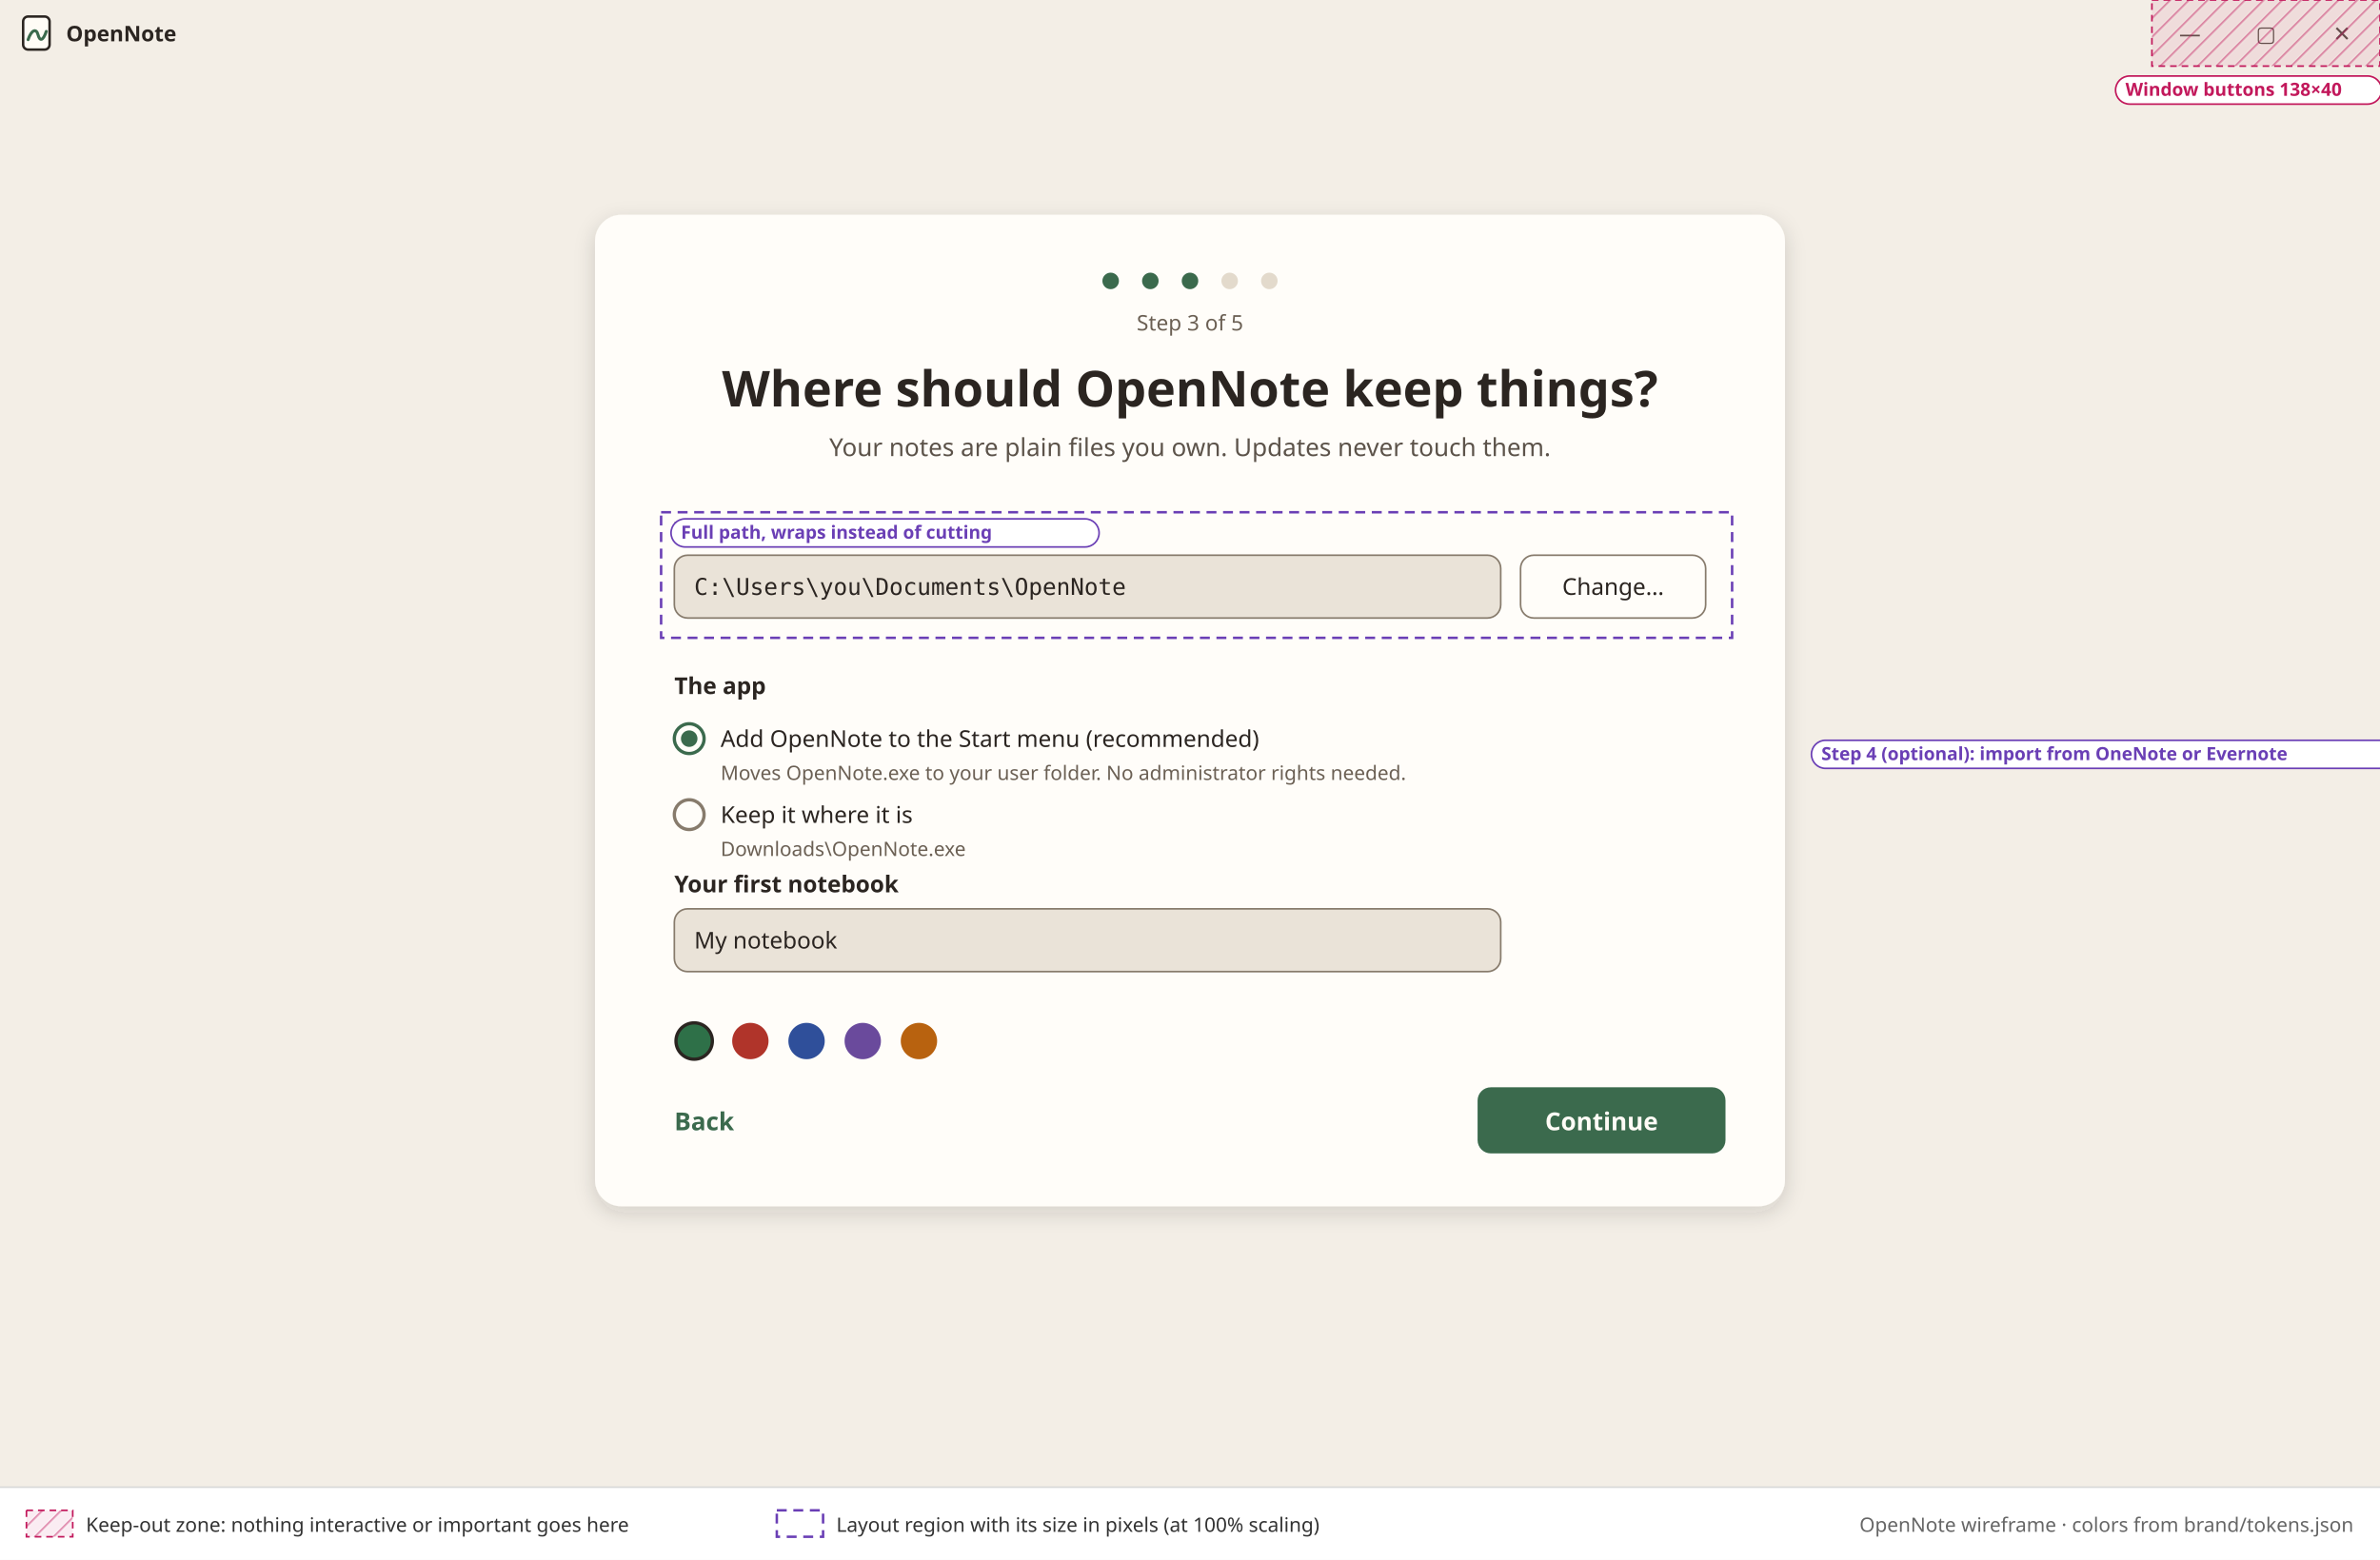
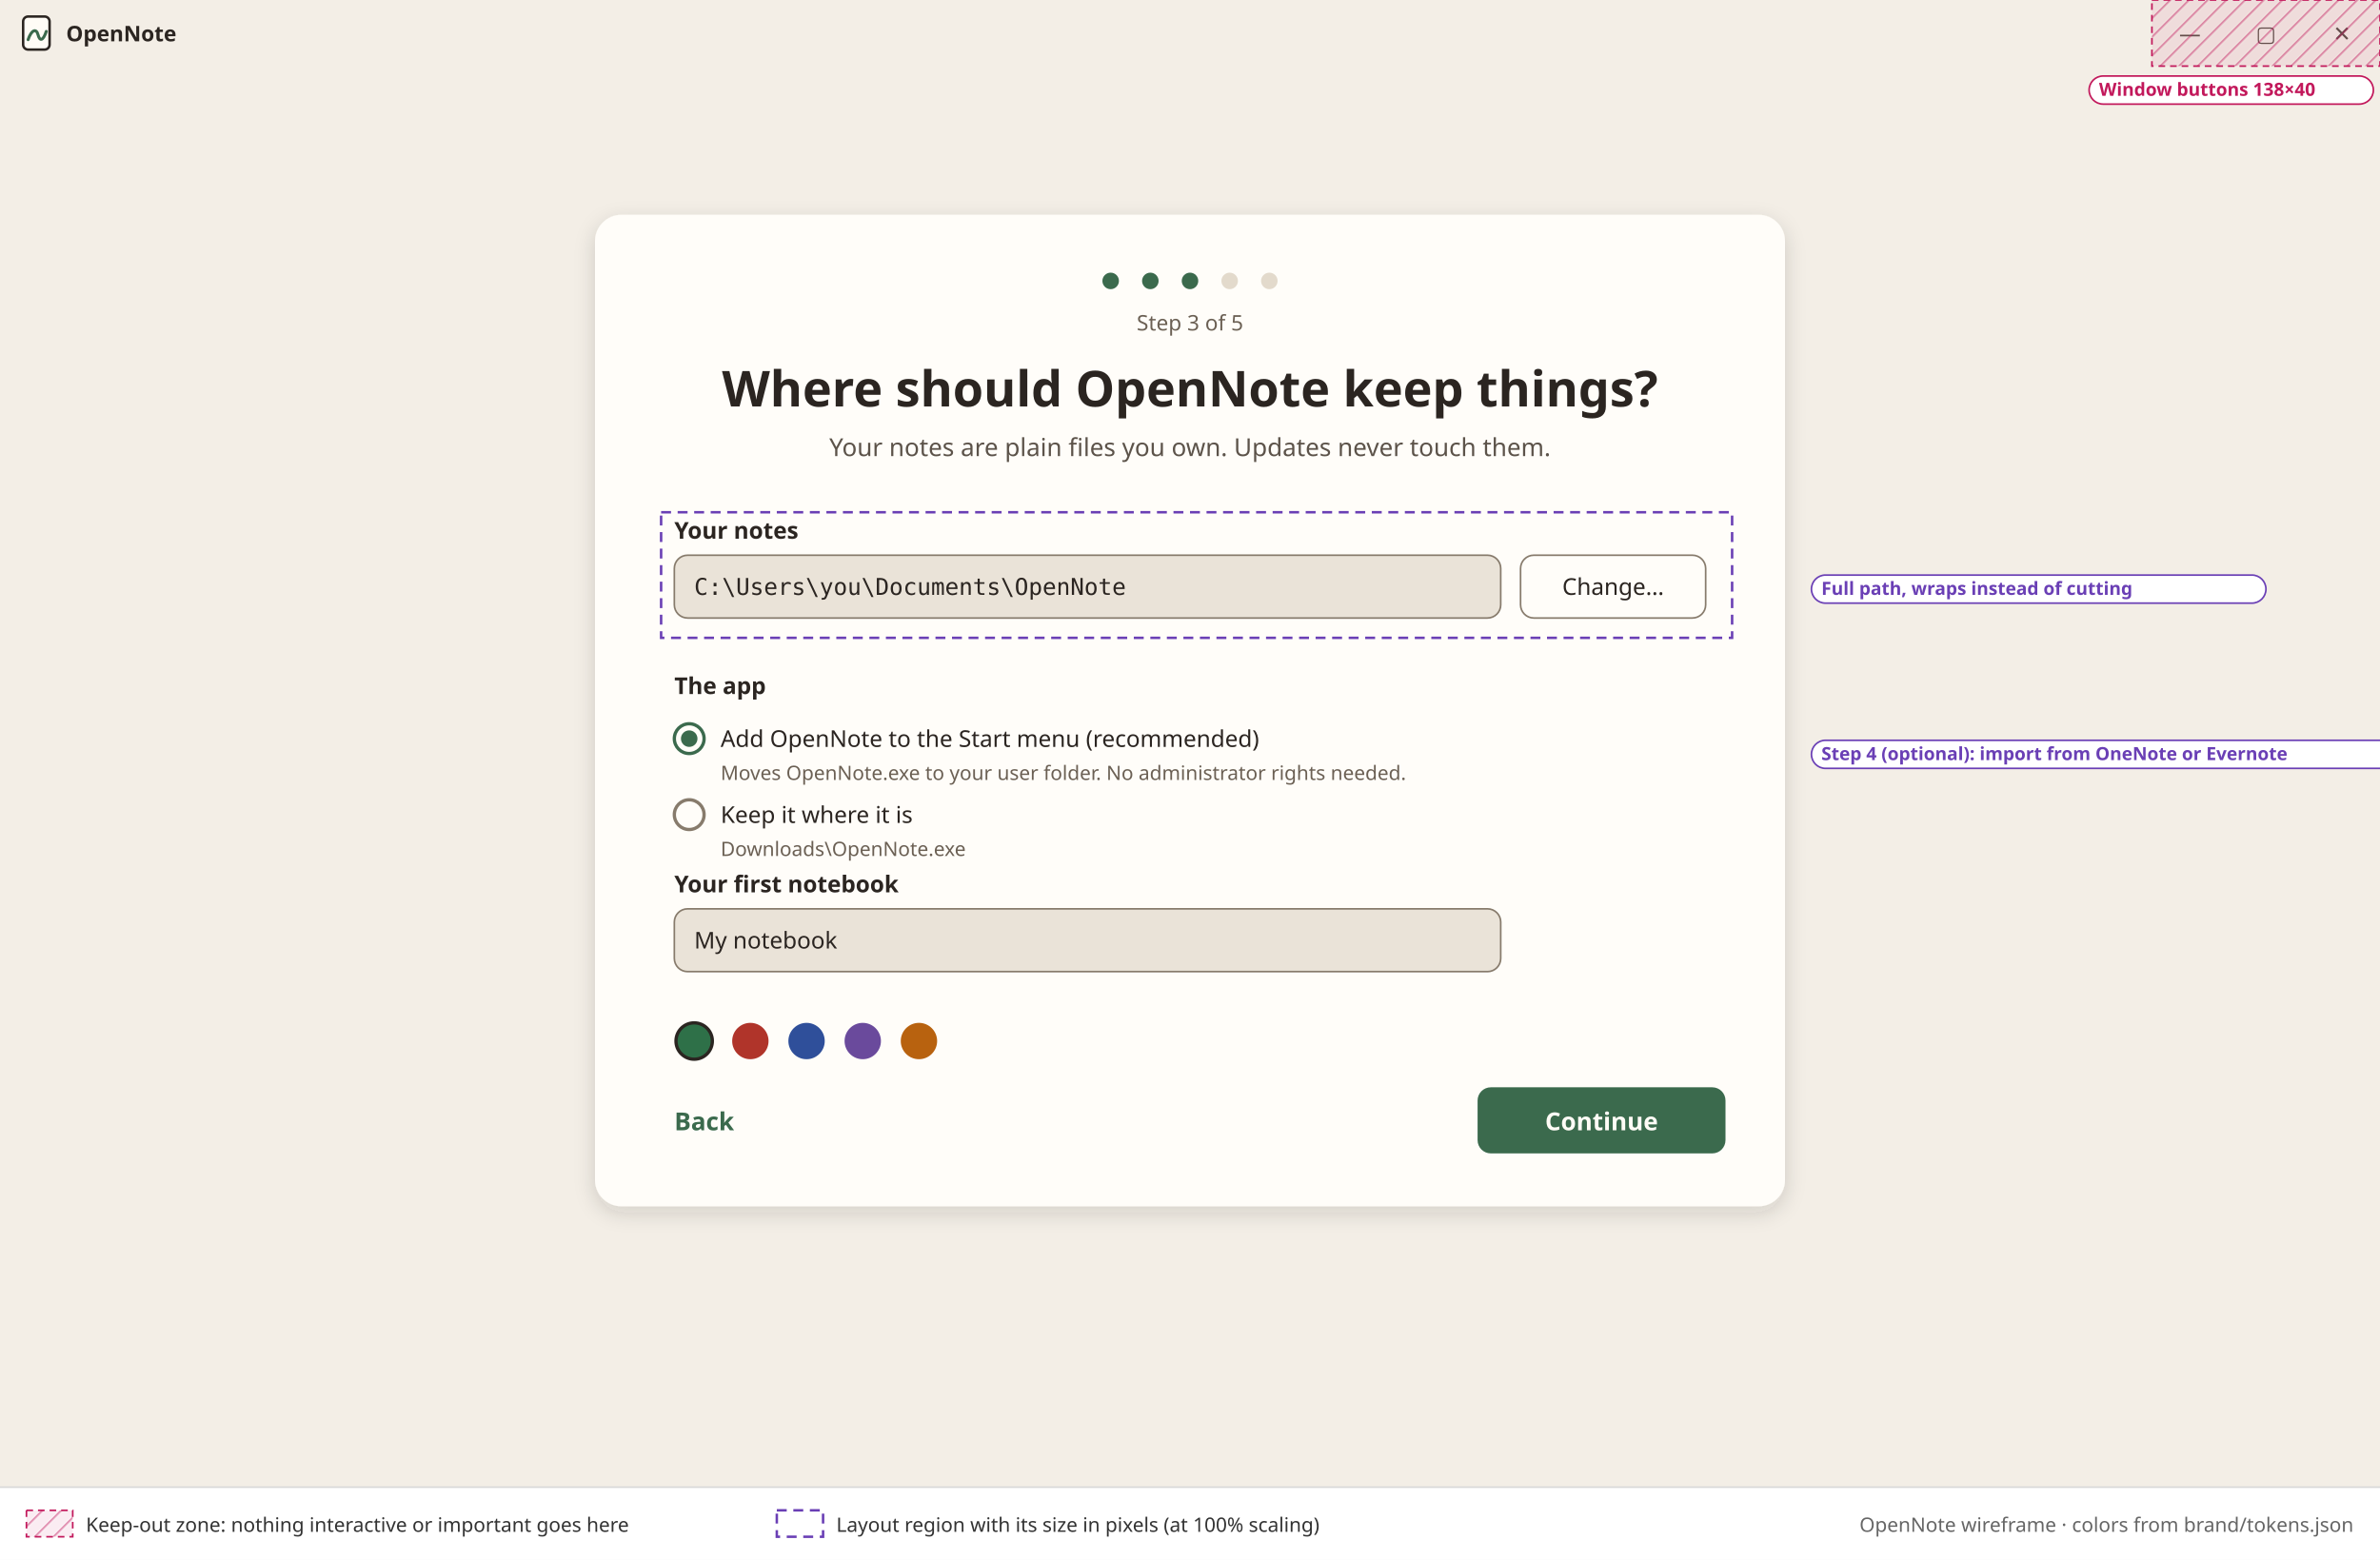
<svg xmlns="http://www.w3.org/2000/svg" viewBox="0 0 1440 944" width="1440" height="944" role="img">
  <defs>
    <pattern id="hatch" width="8" height="8" patternUnits="userSpaceOnUse" patternTransform="rotate(45)">
      <rect width="8" height="8" fill="#C2185B" fill-opacity="0.08" />
      <line x1="0" y1="0" x2="0" y2="8" stroke="#C2185B" stroke-opacity="0.45" stroke-width="2" />
    </pattern>
    <filter id="shadow" x="-10%" y="-10%" width="120%" height="130%">
      <feDropShadow dx="0" dy="4" stdDeviation="6" flood-color="#2B2521" flood-opacity="0.16" />
    </filter>
  </defs>
  <rect x="0" y="0" width="1440" height="900" rx="0" fill="#F3EEE6" />
  <rect x="0" y="0" width="1440" height="40" rx="0" fill="#F3EEE6" />
  <rect x="14" y="10" width="16" height="20" rx="3" fill="#FFFCF6" stroke="#2B2521" stroke-width="1.5" />
  <path d="M17 24c2-6 5-7 6-3s3 4 5-2" fill="none" stroke-linecap="round" stroke-linejoin="round" stroke="#3B6A4D" stroke-width="1.8" />
  <text x="40" y="25" font-size="13" font-weight="600" fill="#2B2521" text-anchor="start" font-family="'Atkinson Hyperlegible Next', 'Segoe UI', system-ui, sans-serif">OpenNote</text>
  <text x="1325" y="25" font-size="13" font-weight="400" fill="#5C534A" text-anchor="middle" font-family="'Atkinson Hyperlegible Next', 'Segoe UI', system-ui, sans-serif">—</text>
  <text x="1371" y="25" font-size="13" font-weight="400" fill="#5C534A" text-anchor="middle" font-family="'Atkinson Hyperlegible Next', 'Segoe UI', system-ui, sans-serif">▢</text>
  <text x="1417" y="25" font-size="13" font-weight="400" fill="#5C534A" text-anchor="middle" font-family="'Atkinson Hyperlegible Next', 'Segoe UI', system-ui, sans-serif">✕</text>
  <rect x="360" y="130" width="720" height="600" rx="16" fill="#FFFDF9" filter="url(#shadow)" />
  <circle cx="672" cy="170" r="5" fill="#3B6A4D" />
  <circle cx="696" cy="170" r="5" fill="#3B6A4D" />
  <circle cx="720" cy="170" r="5" fill="#3B6A4D" />
  <circle cx="744" cy="170" r="5" fill="#E3DACC" />
  <circle cx="768" cy="170" r="5" fill="#E3DACC" />
  <text x="720" y="200" font-size="13" font-weight="400" fill="#6B6054" text-anchor="middle" font-family="'Atkinson Hyperlegible Next', 'Segoe UI', system-ui, sans-serif">Step 3 of 5</text>
  <text x="720" y="246" font-size="30" font-weight="600" fill="#2B2521" text-anchor="middle" font-family="'Atkinson Hyperlegible Next', 'Segoe UI', system-ui, sans-serif">Where should OpenNote keep things?</text>
  <text x="720" y="276" font-size="15" font-weight="400" fill="#5C534A" text-anchor="middle" font-family="'Atkinson Hyperlegible Next', 'Segoe UI', system-ui, sans-serif">Your notes are plain files you own. Updates never touch them.</text>
  <text x="408" y="326" font-size="14" font-weight="600" fill="#2B2521" text-anchor="start" font-family="'Atkinson Hyperlegible Next', 'Segoe UI', system-ui, sans-serif">Your notes</text>
  <rect x="408" y="336" width="500" height="38" rx="8" fill="#EAE3D8" stroke="#877B6C" stroke-width="1" />
  <text x="420" y="360" font-size="14" font-weight="400" fill="#2B2521" text-anchor="start" font-family="'Atkinson Hyperlegible Mono', 'Cascadia Code', Consolas, monospace">C:\Users\you\Documents\OpenNote</text>
  <rect x="920" y="336" width="112" height="38" rx="8" fill="none" stroke="#877B6C" stroke-width="1" />
  <text x="976" y="360" font-size="14" font-weight="400" fill="#2B2521" text-anchor="middle" font-family="'Atkinson Hyperlegible Next', 'Segoe UI', system-ui, sans-serif">Change…</text>
  <text x="408" y="420" font-size="14" font-weight="600" fill="#2B2521" text-anchor="start" font-family="'Atkinson Hyperlegible Next', 'Segoe UI', system-ui, sans-serif">The app</text>
  <circle cx="417" cy="447" r="9" fill="none" stroke="#3B6A4D" stroke-width="2" />
  <circle cx="417" cy="447" r="5" fill="#3B6A4D" />
  <text x="436" y="452" font-size="14" font-weight="400" fill="#2B2521" text-anchor="start" font-family="'Atkinson Hyperlegible Next', 'Segoe UI', system-ui, sans-serif">Add OpenNote to the Start menu (recommended)</text>
  <text x="436" y="472" font-size="12" font-weight="400" fill="#6B6054" text-anchor="start" font-family="'Atkinson Hyperlegible Next', 'Segoe UI', system-ui, sans-serif">Moves OpenNote.exe to your user folder. No administrator rights needed.</text>
  <circle cx="417" cy="493" r="9" fill="none" stroke="#877B6C" stroke-width="2" />
  <text x="436" y="498" font-size="14" font-weight="400" fill="#2B2521" text-anchor="start" font-family="'Atkinson Hyperlegible Next', 'Segoe UI', system-ui, sans-serif">Keep it where it is</text>
  <text x="436" y="518" font-size="12" font-weight="400" fill="#6B6054" text-anchor="start" font-family="'Atkinson Hyperlegible Next', 'Segoe UI', system-ui, sans-serif">Downloads\OpenNote.exe</text>
  <text x="408" y="540" font-size="14" font-weight="600" fill="#2B2521" text-anchor="start" font-family="'Atkinson Hyperlegible Next', 'Segoe UI', system-ui, sans-serif">Your first notebook</text>
  <rect x="408" y="550" width="500" height="38" rx="8" fill="#EAE3D8" stroke="#877B6C" stroke-width="1" />
  <text x="420" y="574" font-size="14" font-weight="400" fill="#2B2521" text-anchor="start" font-family="'Atkinson Hyperlegible Next', 'Segoe UI', system-ui, sans-serif">My notebook</text>
  <circle cx="420" cy="630" r="11" fill="#2E7048" stroke="#2B2521" stroke-width="2" />
  <circle cx="454" cy="630" r="11" fill="#B0342A" />
  <circle cx="488" cy="630" r="11" fill="#2F4F9A" />
  <circle cx="522" cy="630" r="11" fill="#6A4A9C" />
  <circle cx="556" cy="630" r="11" fill="#B8620F" />
  <text x="408" y="684" font-size="15" font-weight="600" fill="#3B6A4D" text-anchor="start" font-family="'Atkinson Hyperlegible Next', 'Segoe UI', system-ui, sans-serif">Back</text>
-   <rect x="894" y="658" width="150" height="40" rx="8" fill="#3B6A4D" />
-   <text x="969" y="684" font-size="15" font-weight="600" fill="#FFFCF6" text-anchor="middle" font-family="'Atkinson Hyperlegible Next', 'Segoe UI', system-ui, sans-serif">Continue</text>
-   <rect x="400" y="310" width="648" height="76" rx="0" fill="none" stroke="#6A3FB5" stroke-width="1.5" stroke-dasharray="6 4" />
-   <rect x="406" y="314" width="259" height="17" rx="8.5" fill="#FFFFFF" stroke="#6A3FB5" stroke-width="1" />
-   <text x="412" y="326" font-size="11" font-weight="600" fill="#6A3FB5" text-anchor="start" font-family="'Atkinson Hyperlegible Next', 'Segoe UI', system-ui, sans-serif">Full path, wraps instead of cutting</text>
-   <rect x="1302" y="0" width="138" height="40" rx="0" fill="url(#hatch)" stroke="#C2185B" stroke-width="1" stroke-dasharray="4 3" />
-   <rect x="1280" y="46" width="161" height="17" rx="8.5" fill="#FFFFFF" stroke="#C2185B" stroke-width="1" />
-   <text x="1286" y="58" font-size="11" font-weight="600" fill="#C2185B" text-anchor="start" font-family="'Atkinson Hyperlegible Next', 'Segoe UI', system-ui, sans-serif">Window buttons 138×40</text>
-   <rect x="1096" y="448" width="364" height="17" rx="8.5" fill="#FFFFFF" stroke="#6A3FB5" stroke-width="1" />
-   <text x="1102" y="460" font-size="11" font-weight="600" fill="#6A3FB5" text-anchor="start" font-family="'Atkinson Hyperlegible Next', 'Segoe UI', system-ui, sans-serif">Step 4 (optional): import from OneNote or Evernote</text>
+   <g data-fit="8" data-center="both">
+     <rect x="894" y="658" width="150" height="40" rx="8" fill="#3B6A4D" />
+     <text x="969" y="684" font-size="15" font-weight="600" fill="#FFFCF6" text-anchor="middle" font-family="'Atkinson Hyperlegible Next', 'Segoe UI', system-ui, sans-serif">Continue</text>
+   </g>
+   <g pointer-events="none">
+     <rect x="400" y="310" width="648" height="76" rx="0" fill="none" stroke="#6A3FB5" stroke-width="1.5" stroke-dasharray="6 4" />
+   </g>
+   <g data-fit="4" pointer-events="none">
+     <rect x="1096" y="348" width="275" height="17" rx="8.5" fill="#FFFFFF" stroke="#6A3FB5" stroke-width="1" />
+     <text x="1102" y="360" font-size="11" font-weight="600" fill="#6A3FB5" text-anchor="start" font-family="'Atkinson Hyperlegible Next', 'Segoe UI', system-ui, sans-serif">Full path, wraps instead of cutting</text>
+   </g>
+   <g pointer-events="none">
+     <rect x="1302" y="0" width="138" height="40" rx="0" fill="url(#hatch)" stroke="#C2185B" stroke-width="1" stroke-dasharray="4 3" />
+   </g>
+   <g data-fit="4" pointer-events="none">
+     <rect x="1264" y="46" width="172" height="17" rx="8.5" fill="#FFFFFF" stroke="#C2185B" stroke-width="1" />
+     <text x="1270" y="58" font-size="11" font-weight="600" fill="#C2185B" text-anchor="start" font-family="'Atkinson Hyperlegible Next', 'Segoe UI', system-ui, sans-serif">Window buttons 138×40</text>
+   </g>
+   <g data-fit="4" pointer-events="none">
+     <rect x="1096" y="448" width="386" height="17" rx="8.5" fill="#FFFFFF" stroke="#6A3FB5" stroke-width="1" />
+     <text x="1102" y="460" font-size="11" font-weight="600" fill="#6A3FB5" text-anchor="start" font-family="'Atkinson Hyperlegible Next', 'Segoe UI', system-ui, sans-serif">Step 4 (optional): import from OneNote or Evernote</text>
+   </g>
  <rect x="0" y="900" width="1440" height="44" rx="0" fill="#FFFFFF" />
  <line x1="0" y1="900" x2="1440" y2="900" stroke="#D9D9D9" />
  <rect x="16" y="914" width="28" height="16" rx="0" fill="url(#hatch)" stroke="#C2185B" stroke-width="1" stroke-dasharray="4 3" />
  <text x="52" y="927" font-size="12" font-weight="400" fill="#333" text-anchor="start" font-family="'Atkinson Hyperlegible Next', 'Segoe UI', system-ui, sans-serif">Keep-out zone: nothing interactive or important goes here</text>
  <rect x="470" y="914" width="28" height="16" rx="0" fill="none" stroke="#6A3FB5" stroke-width="1.5" stroke-dasharray="6 4" />
  <text x="506" y="927" font-size="12" font-weight="400" fill="#333" text-anchor="start" font-family="'Atkinson Hyperlegible Next', 'Segoe UI', system-ui, sans-serif">Layout region with its size in pixels (at 100% scaling)</text>
  <text x="1424" y="927" font-size="12" font-weight="400" fill="#666" text-anchor="end" font-family="'Atkinson Hyperlegible Next', 'Segoe UI', system-ui, sans-serif">OpenNote wireframe · colors from brand/tokens.json</text>
</svg>
